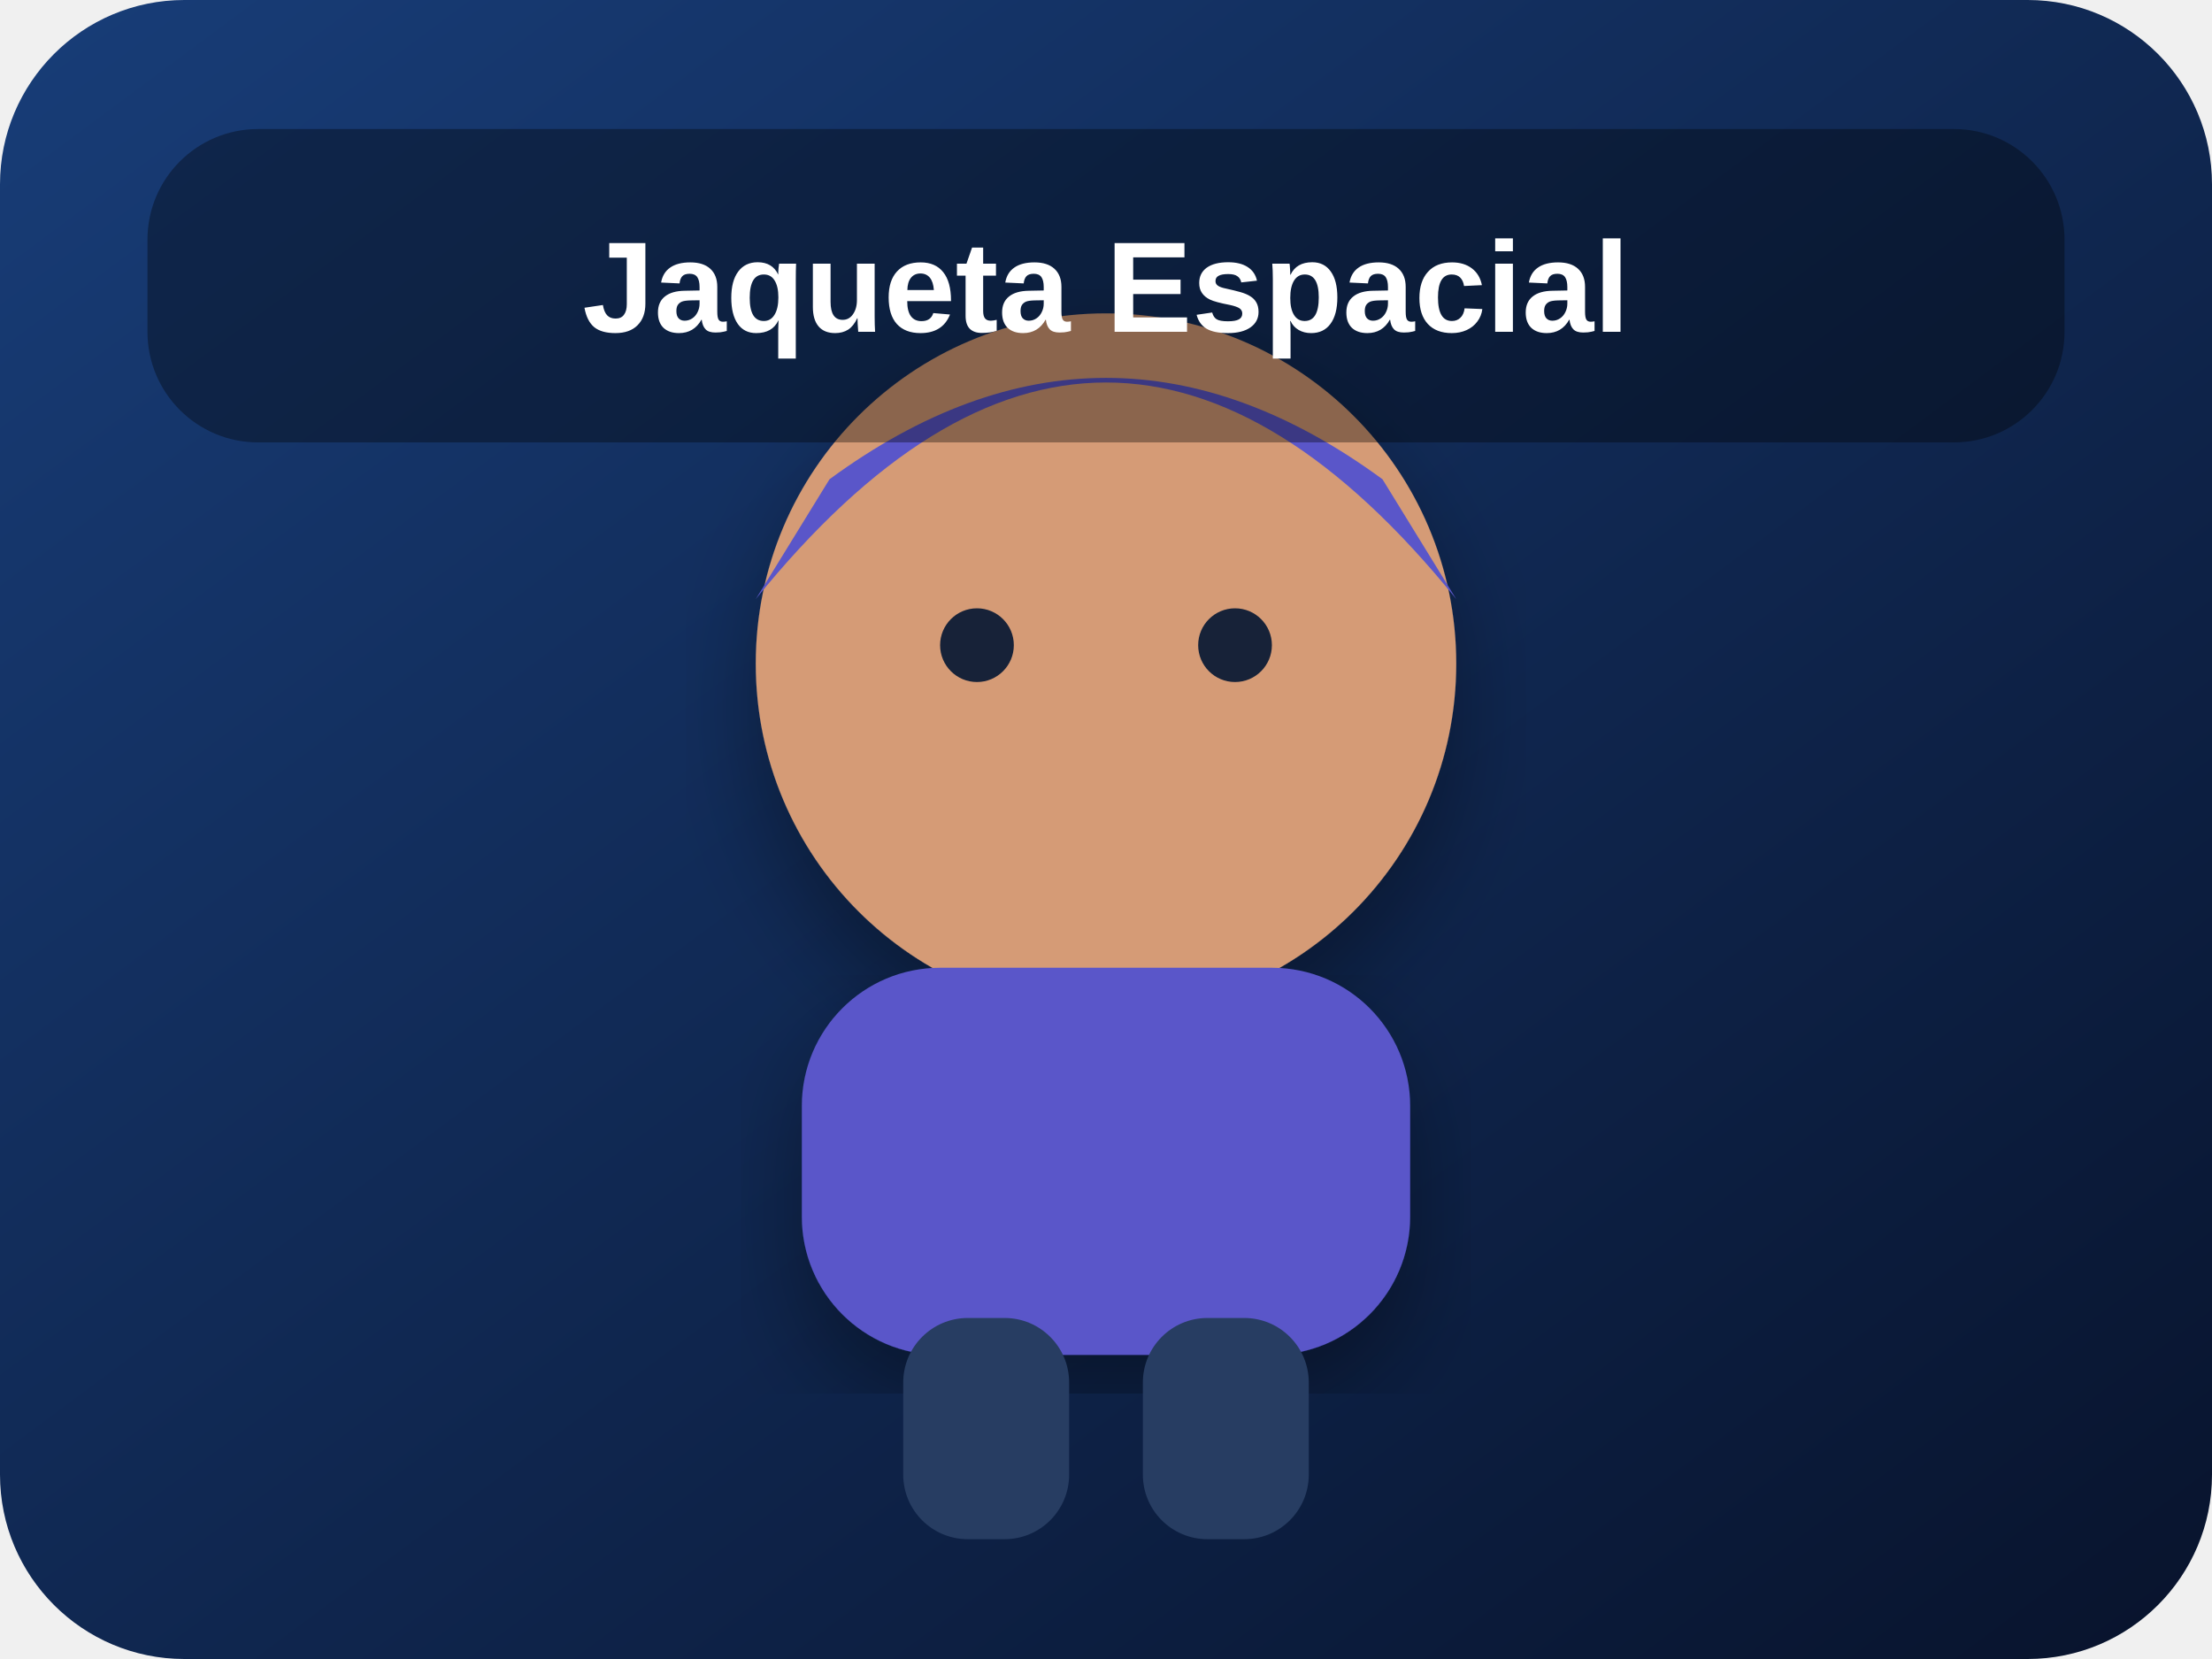
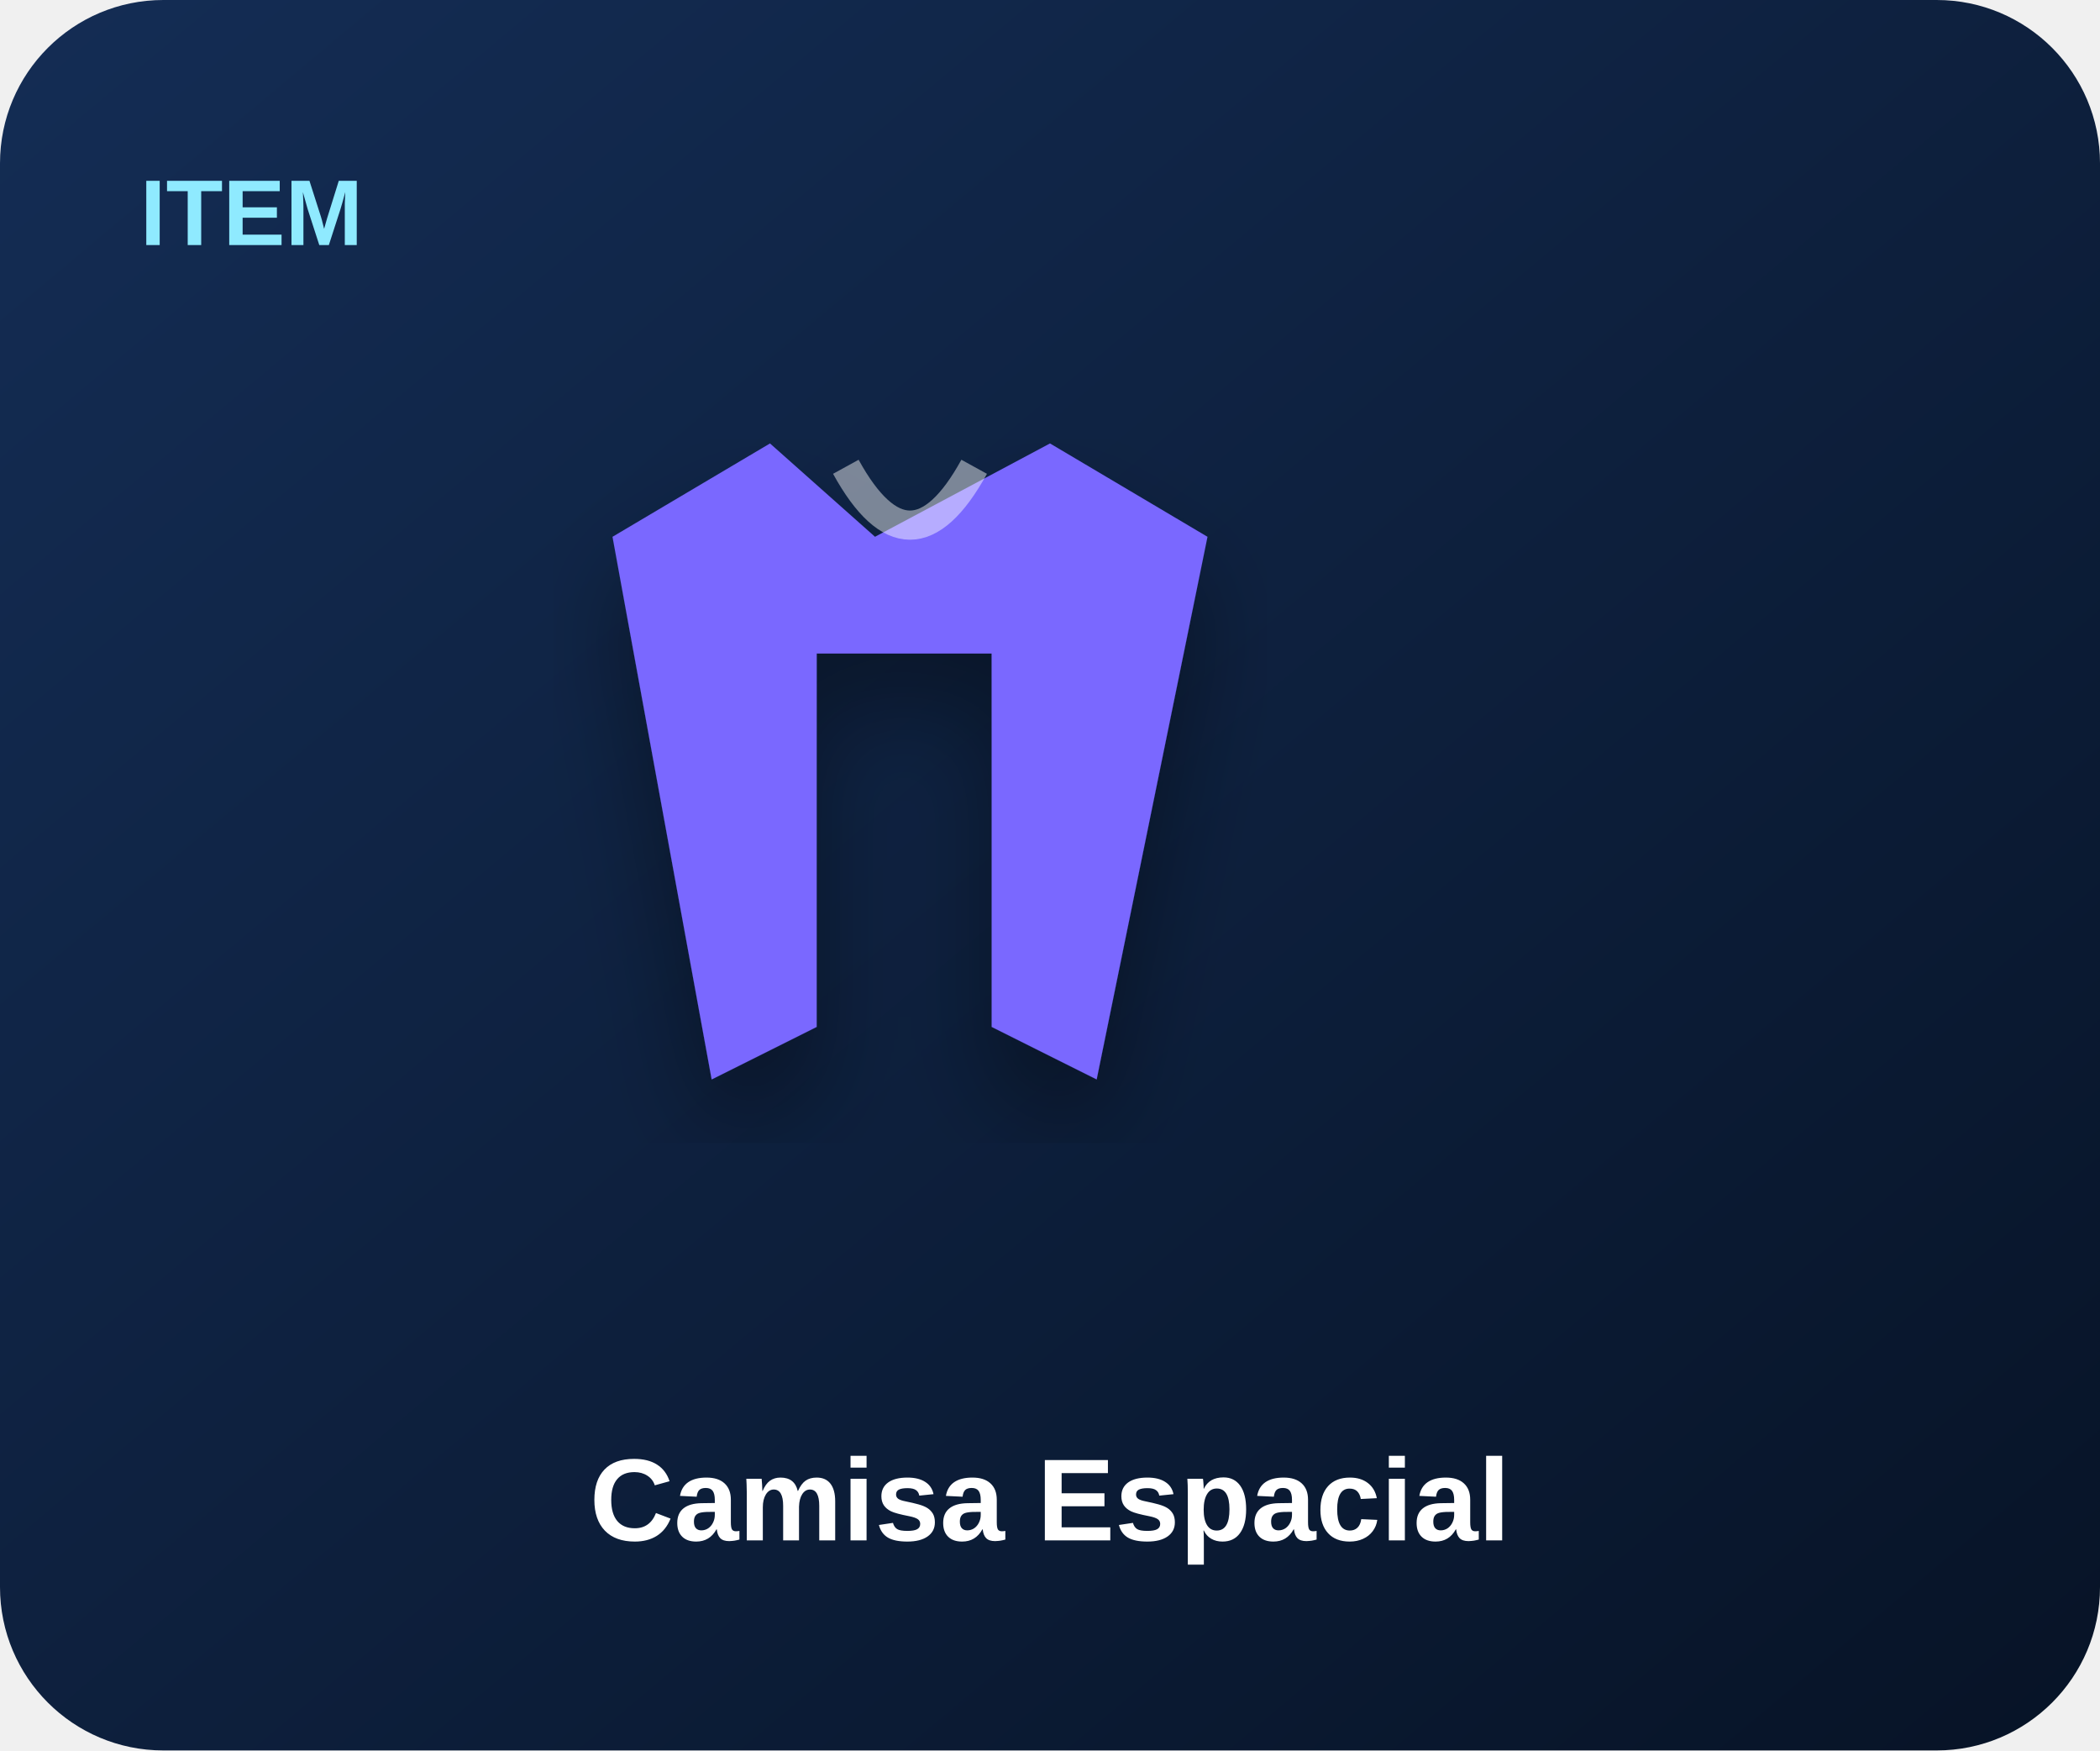
- <svg xmlns="http://www.w3.org/2000/svg" viewBox="0 0 240 180">
+ <svg xmlns="http://www.w3.org/2000/svg" viewBox="0 0 360 300">
  <defs>
-     <linearGradient id="bg" x1="0" y1="0" x2="1" y2="1">
-       <stop stop-color="#183d78" />
-       <stop offset="1" stop-color="#08132c" />
+     <linearGradient id="g" x1="0" y1="0" x2="1" y2="1">
+       <stop stop-color="#142d55" />
+       <stop offset="1" stop-color="#071326" />
    </linearGradient>
    <filter id="s">
-       <feDropShadow dx="0" dy="5" stdDeviation="5" flood-opacity=".35" />
+       <feDropShadow dx="0" dy="10" stdDeviation="8" flood-opacity=".35" />
    </filter>
  </defs>
-   <rect width="240" height="180" rx="20" fill="url(#bg)" />
-   <circle cx="120" cy="72" r="38" fill="#d59b76" filter="url(#s)" />
-   <path d="M82 65 Q120 18 158 65 L150 52 Q120 30 90 52Z" fill="#5a56c9" />
-   <rect x="87" y="105" width="66" height="42" rx="15" fill="#5a56c9" filter="url(#s)" />
-   <rect x="98" y="143" width="18" height="24" rx="7" fill="#273d62" />
-   <rect x="124" y="143" width="18" height="24" rx="7" fill="#273d62" />
-   <circle cx="106" cy="70" r="4" fill="#172238" />
-   <circle cx="134" cy="70" r="4" fill="#172238" />
-   <rect x="16" y="14" width="208" height="34" rx="12" fill="#000" fill-opacity=".35" />
-   <text x="120" y="36" fill="white" font-family="Arial" font-size="14" font-weight="700" text-anchor="middle">Jaqueta Espacial</text>
+   <rect width="360" height="300" rx="28" fill="url(#g)" />
+   <text x="24" y="42" fill="#8feaff" font-family="Arial" font-size="16" font-weight="700">ITEM</text>
+   <path d="M105 92 L132 76 L150 92 L180 76 L207 92 L188 185 L170 176 L170 112 L140 112 L140 176 L122 185 Z" fill="#7a67ff" filter="url(#s)" />
+   <path d="M145 80 Q156 100 167 80" fill="none" stroke="#fff" stroke-opacity=".45" stroke-width="5" />
+   <text x="180" y="264" text-anchor="middle" fill="#fff" font-family="Arial" font-size="20" font-weight="900">Camisa Espacial</text>
</svg>
